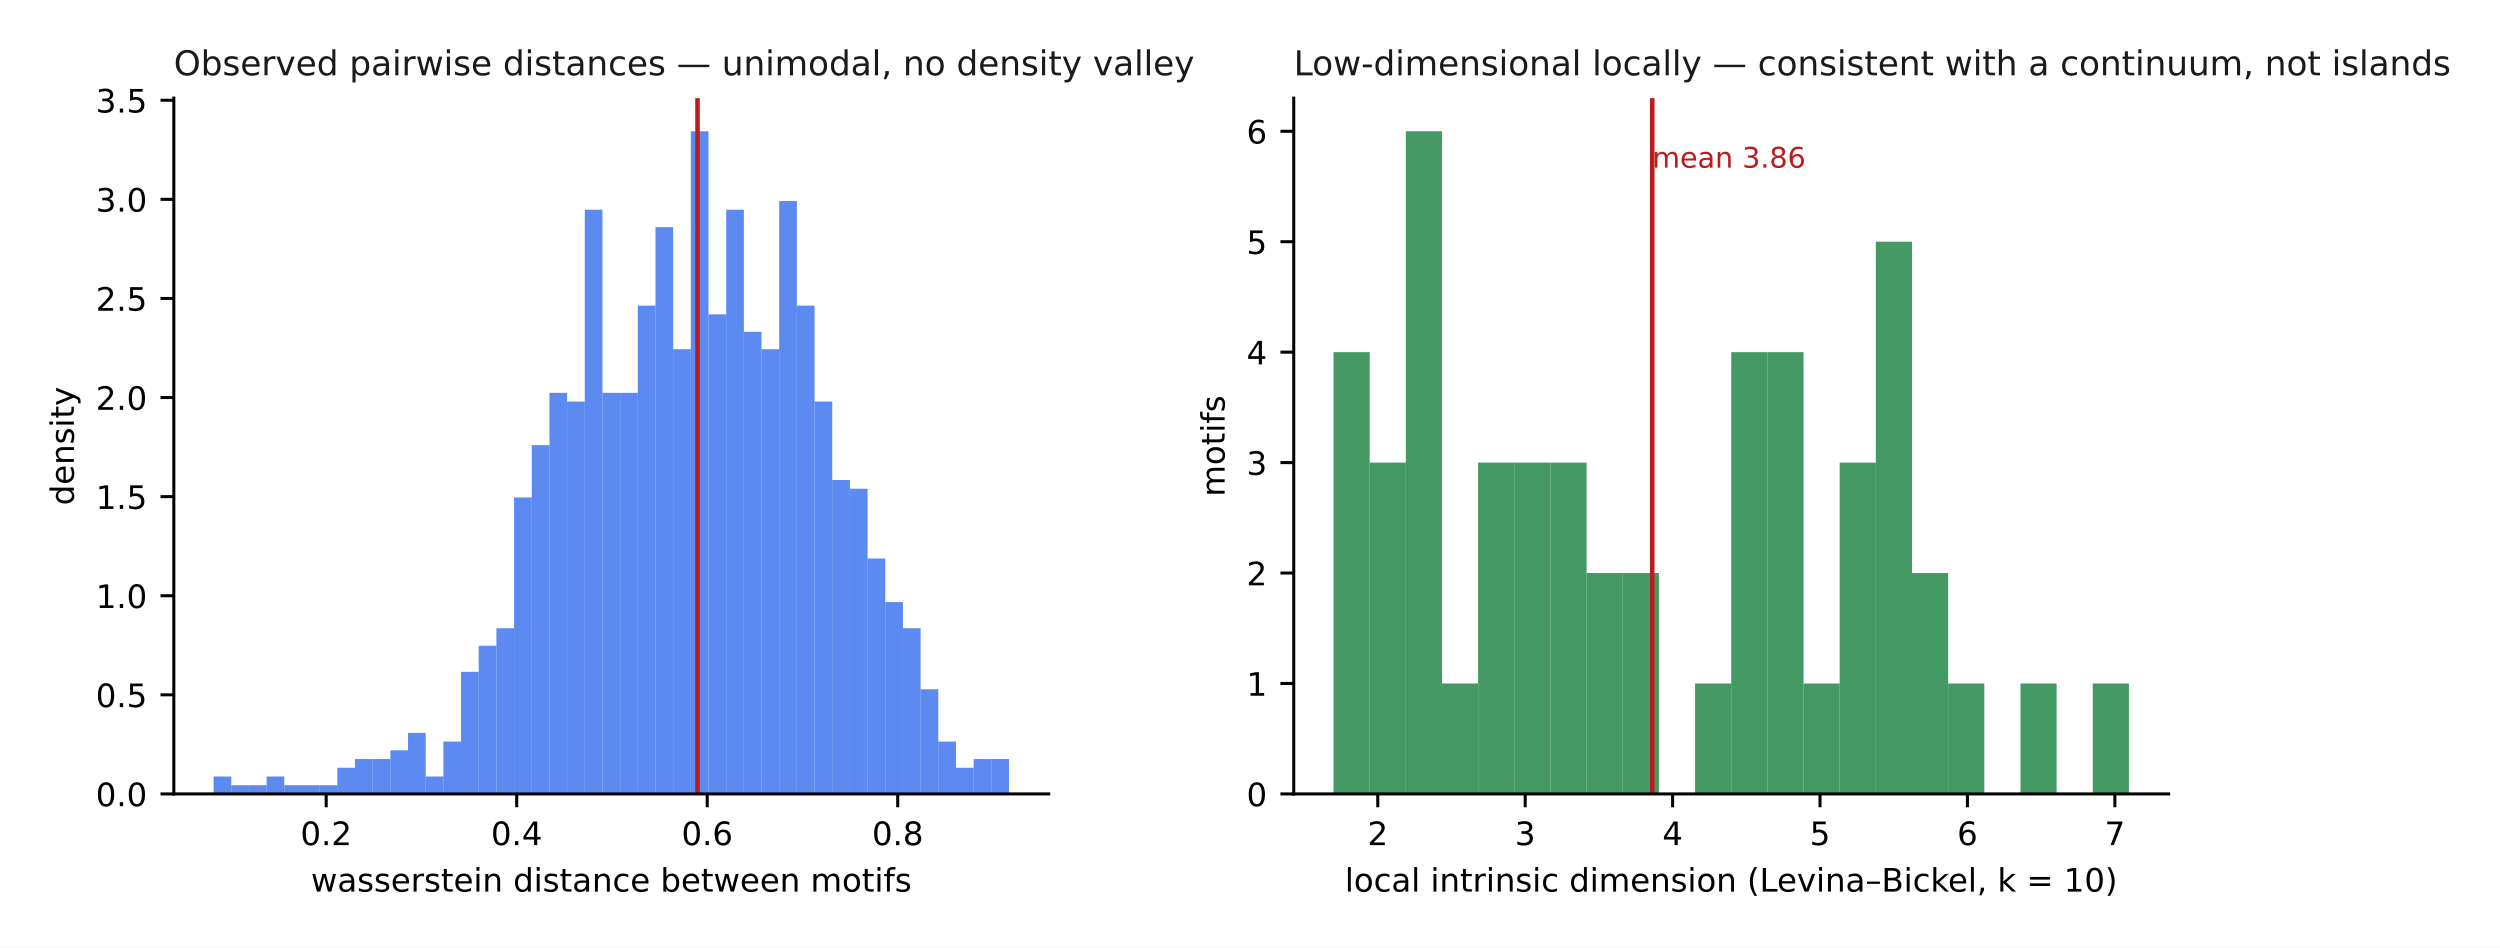
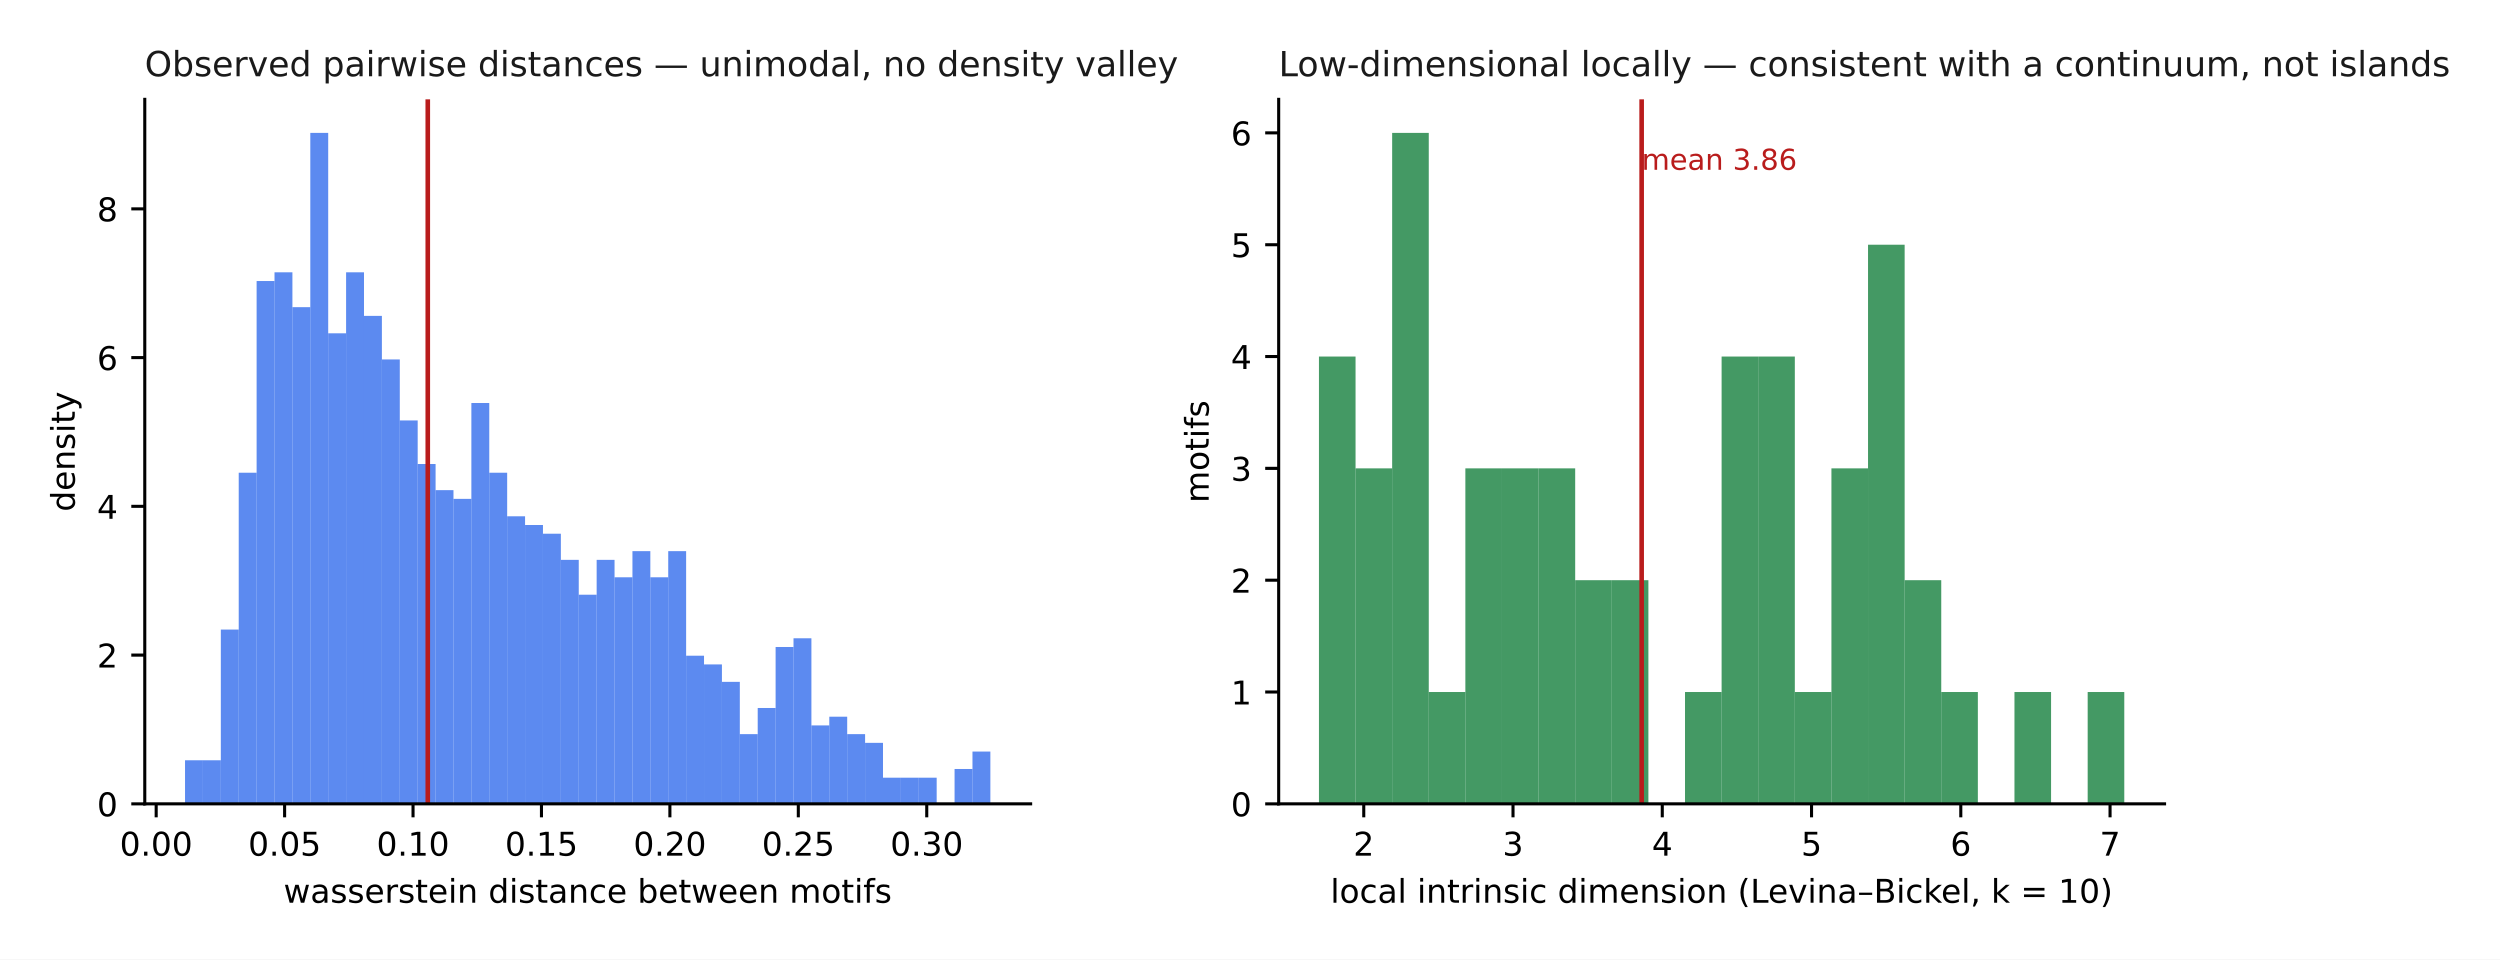
- <svg xmlns="http://www.w3.org/2000/svg" xmlns:xlink="http://www.w3.org/1999/xlink" width="657.338pt" height="249.163pt" viewBox="0 0 657.338 249.163" version="1.1">
+ <svg xmlns="http://www.w3.org/2000/svg" xmlns:xlink="http://www.w3.org/1999/xlink" width="649.229pt" height="249.163pt" viewBox="0 0 649.229 249.163" version="1.1">
  <defs>
    <style type="text/css">*{stroke-linejoin: round; stroke-linecap: butt}</style>
  </defs>
  <g id="figure_1">
    <g id="patch_1">
-       <path d="M -0 249.163  L 657.338 249.163  L 657.338 0  L -0 0  z " style="fill: #ffffff" />
+       <path d="M 0 249.163  L 649.229 249.163  L 649.229 0  L 0 0  z " style="fill: #ffffff" />
    </g>
    <g id="axes_1">
      <g id="patch_2">
-         <path d="M 45.704 208.751  L 275.757 208.751  L 275.757 25.799  L 45.704 25.799  z " style="fill: #ffffff" />
+         <path d="M 37.595 208.751  L 267.647 208.751  L 267.647 25.799  L 37.595 25.799  z " style="fill: #ffffff" />
      </g>
      <g id="patch_3">
-         <path d="M 56.161 208.751  L 60.809 208.751  L 60.809 204.165  L 56.161 204.165  z " clip-path="url(#p00202a8e3a)" style="fill: #2563eb; opacity: 0.75" />
+         <path d="M 48.051 208.751  L 52.699 208.751  L 52.699 197.436  L 48.051 197.436  z " clip-path="url(#p2f3f6152c3)" style="fill: #2563eb; opacity: 0.75" />
      </g>
      <g id="patch_4">
-         <path d="M 60.809 208.751  L 65.456 208.751  L 65.456 206.458  L 60.809 206.458  z " clip-path="url(#p00202a8e3a)" style="fill: #2563eb; opacity: 0.75" />
+         <path d="M 52.699 208.751  L 57.347 208.751  L 57.347 197.436  L 52.699 197.436  z " clip-path="url(#p2f3f6152c3)" style="fill: #2563eb; opacity: 0.75" />
      </g>
      <g id="patch_5">
-         <path d="M 65.456 208.751  L 70.104 208.751  L 70.104 206.458  L 65.456 206.458  z " clip-path="url(#p00202a8e3a)" style="fill: #2563eb; opacity: 0.75" />
+         <path d="M 57.347 208.751  L 61.994 208.751  L 61.994 163.493  L 57.347 163.493  z " clip-path="url(#p2f3f6152c3)" style="fill: #2563eb; opacity: 0.75" />
      </g>
      <g id="patch_6">
-         <path d="M 70.104 208.751  L 74.751 208.751  L 74.751 204.165  L 70.104 204.165  z " clip-path="url(#p00202a8e3a)" style="fill: #2563eb; opacity: 0.75" />
+         <path d="M 61.994 208.751  L 66.642 208.751  L 66.642 122.762  L 61.994 122.762  z " clip-path="url(#p2f3f6152c3)" style="fill: #2563eb; opacity: 0.75" />
      </g>
      <g id="patch_7">
-         <path d="M 74.751 208.751  L 79.399 208.751  L 79.399 206.458  L 74.751 206.458  z " clip-path="url(#p00202a8e3a)" style="fill: #2563eb; opacity: 0.75" />
+         <path d="M 66.642 208.751  L 71.289 208.751  L 71.289 72.979  L 66.642 72.979  z " clip-path="url(#p2f3f6152c3)" style="fill: #2563eb; opacity: 0.75" />
      </g>
      <g id="patch_8">
-         <path d="M 79.399 208.751  L 84.046 208.751  L 84.046 206.458  L 79.399 206.458  z " clip-path="url(#p00202a8e3a)" style="fill: #2563eb; opacity: 0.75" />
+         <path d="M 71.289 208.751  L 75.937 208.751  L 75.937 70.716  L 71.289 70.716  z " clip-path="url(#p2f3f6152c3)" style="fill: #2563eb; opacity: 0.75" />
      </g>
      <g id="patch_9">
-         <path d="M 84.046 208.751  L 88.694 208.751  L 88.694 206.458  L 84.046 206.458  z " clip-path="url(#p00202a8e3a)" style="fill: #2563eb; opacity: 0.75" />
+         <path d="M 75.937 208.751  L 80.584 208.751  L 80.584 79.768  L 75.937 79.768  z " clip-path="url(#p2f3f6152c3)" style="fill: #2563eb; opacity: 0.75" />
      </g>
      <g id="patch_10">
-         <path d="M 88.694 208.751  L 93.341 208.751  L 93.341 201.873  L 88.694 201.873  z " clip-path="url(#p00202a8e3a)" style="fill: #2563eb; opacity: 0.75" />
+         <path d="M 80.584 208.751  L 85.232 208.751  L 85.232 34.511  L 80.584 34.511  z " clip-path="url(#p2f3f6152c3)" style="fill: #2563eb; opacity: 0.75" />
      </g>
      <g id="patch_11">
-         <path d="M 93.341 208.751  L 97.989 208.751  L 97.989 199.58  L 93.341 199.58  z " clip-path="url(#p00202a8e3a)" style="fill: #2563eb; opacity: 0.75" />
+         <path d="M 85.232 208.751  L 89.879 208.751  L 89.879 86.556  L 85.232 86.556  z " clip-path="url(#p2f3f6152c3)" style="fill: #2563eb; opacity: 0.75" />
      </g>
      <g id="patch_12">
-         <path d="M 97.989 208.751  L 102.636 208.751  L 102.636 199.58  L 97.989 199.58  z " clip-path="url(#p00202a8e3a)" style="fill: #2563eb; opacity: 0.75" />
+         <path d="M 89.879 208.751  L 94.527 208.751  L 94.527 70.716  L 89.879 70.716  z " clip-path="url(#p2f3f6152c3)" style="fill: #2563eb; opacity: 0.75" />
      </g>
      <g id="patch_13">
-         <path d="M 102.636 208.751  L 107.284 208.751  L 107.284 197.287  L 102.636 197.287  z " clip-path="url(#p00202a8e3a)" style="fill: #2563eb; opacity: 0.75" />
+         <path d="M 94.527 208.751  L 99.174 208.751  L 99.174 82.031  L 94.527 82.031  z " clip-path="url(#p2f3f6152c3)" style="fill: #2563eb; opacity: 0.75" />
      </g>
      <g id="patch_14">
-         <path d="M 107.284 208.751  L 111.931 208.751  L 111.931 192.702  L 107.284 192.702  z " clip-path="url(#p00202a8e3a)" style="fill: #2563eb; opacity: 0.75" />
+         <path d="M 99.174 208.751  L 103.822 208.751  L 103.822 93.345  L 99.174 93.345  z " clip-path="url(#p2f3f6152c3)" style="fill: #2563eb; opacity: 0.75" />
      </g>
      <g id="patch_15">
-         <path d="M 111.931 208.751  L 116.579 208.751  L 116.579 204.165  L 111.931 204.165  z " clip-path="url(#p00202a8e3a)" style="fill: #2563eb; opacity: 0.75" />
+         <path d="M 103.822 208.751  L 108.469 208.751  L 108.469 109.185  L 103.822 109.185  z " clip-path="url(#p2f3f6152c3)" style="fill: #2563eb; opacity: 0.75" />
      </g>
      <g id="patch_16">
-         <path d="M 116.579 208.751  L 121.226 208.751  L 121.226 194.995  L 116.579 194.995  z " clip-path="url(#p00202a8e3a)" style="fill: #2563eb; opacity: 0.75" />
+         <path d="M 108.469 208.751  L 113.117 208.751  L 113.117 120.499  L 108.469 120.499  z " clip-path="url(#p2f3f6152c3)" style="fill: #2563eb; opacity: 0.75" />
      </g>
      <g id="patch_17">
-         <path d="M 121.226 208.751  L 125.874 208.751  L 125.874 176.654  L 121.226 176.654  z " clip-path="url(#p00202a8e3a)" style="fill: #2563eb; opacity: 0.75" />
+         <path d="M 113.117 208.751  L 117.764 208.751  L 117.764 127.288  L 113.117 127.288  z " clip-path="url(#p2f3f6152c3)" style="fill: #2563eb; opacity: 0.75" />
      </g>
      <g id="patch_18">
-         <path d="M 125.874 208.751  L 130.521 208.751  L 130.521 169.776  L 125.874 169.776  z " clip-path="url(#p00202a8e3a)" style="fill: #2563eb; opacity: 0.75" />
+         <path d="M 117.764 208.751  L 122.412 208.751  L 122.412 129.551  L 117.764 129.551  z " clip-path="url(#p2f3f6152c3)" style="fill: #2563eb; opacity: 0.75" />
      </g>
      <g id="patch_19">
-         <path d="M 130.521 208.751  L 135.169 208.751  L 135.169 165.191  L 130.521 165.191  z " clip-path="url(#p00202a8e3a)" style="fill: #2563eb; opacity: 0.75" />
+         <path d="M 122.412 208.751  L 127.059 208.751  L 127.059 104.659  L 122.412 104.659  z " clip-path="url(#p2f3f6152c3)" style="fill: #2563eb; opacity: 0.75" />
      </g>
      <g id="patch_20">
-         <path d="M 135.169 208.751  L 139.817 208.751  L 139.817 130.801  L 135.169 130.801  z " clip-path="url(#p00202a8e3a)" style="fill: #2563eb; opacity: 0.75" />
+         <path d="M 127.059 208.751  L 131.707 208.751  L 131.707 122.762  L 127.059 122.762  z " clip-path="url(#p2f3f6152c3)" style="fill: #2563eb; opacity: 0.75" />
      </g>
      <g id="patch_21">
-         <path d="M 139.817 208.751  L 144.464 208.751  L 144.464 117.045  L 139.817 117.045  z " clip-path="url(#p00202a8e3a)" style="fill: #2563eb; opacity: 0.75" />
+         <path d="M 131.707 208.751  L 136.354 208.751  L 136.354 134.076  L 131.707 134.076  z " clip-path="url(#p2f3f6152c3)" style="fill: #2563eb; opacity: 0.75" />
      </g>
      <g id="patch_22">
-         <path d="M 144.464 208.751  L 149.112 208.751  L 149.112 103.29  L 144.464 103.29  z " clip-path="url(#p00202a8e3a)" style="fill: #2563eb; opacity: 0.75" />
+         <path d="M 136.354 208.751  L 141.002 208.751  L 141.002 136.339  L 136.354 136.339  z " clip-path="url(#p2f3f6152c3)" style="fill: #2563eb; opacity: 0.75" />
      </g>
      <g id="patch_23">
-         <path d="M 149.112 208.751  L 153.759 208.751  L 153.759 105.582  L 149.112 105.582  z " clip-path="url(#p00202a8e3a)" style="fill: #2563eb; opacity: 0.75" />
+         <path d="M 141.002 208.751  L 145.65 208.751  L 145.65 138.602  L 141.002 138.602  z " clip-path="url(#p2f3f6152c3)" style="fill: #2563eb; opacity: 0.75" />
      </g>
      <g id="patch_24">
-         <path d="M 153.759 208.751  L 158.407 208.751  L 158.407 55.144  L 153.759 55.144  z " clip-path="url(#p00202a8e3a)" style="fill: #2563eb; opacity: 0.75" />
+         <path d="M 145.65 208.751  L 150.297 208.751  L 150.297 145.391  L 145.65 145.391  z " clip-path="url(#p2f3f6152c3)" style="fill: #2563eb; opacity: 0.75" />
      </g>
      <g id="patch_25">
-         <path d="M 158.407 208.751  L 163.054 208.751  L 163.054 103.29  L 158.407 103.29  z " clip-path="url(#p00202a8e3a)" style="fill: #2563eb; opacity: 0.75" />
+         <path d="M 150.297 208.751  L 154.945 208.751  L 154.945 154.442  L 150.297 154.442  z " clip-path="url(#p2f3f6152c3)" style="fill: #2563eb; opacity: 0.75" />
      </g>
      <g id="patch_26">
-         <path d="M 163.054 208.751  L 167.702 208.751  L 167.702 103.29  L 163.054 103.29  z " clip-path="url(#p00202a8e3a)" style="fill: #2563eb; opacity: 0.75" />
+         <path d="M 154.945 208.751  L 159.592 208.751  L 159.592 145.391  L 154.945 145.391  z " clip-path="url(#p2f3f6152c3)" style="fill: #2563eb; opacity: 0.75" />
      </g>
      <g id="patch_27">
-         <path d="M 167.702 208.751  L 172.349 208.751  L 172.349 80.363  L 167.702 80.363  z " clip-path="url(#p00202a8e3a)" style="fill: #2563eb; opacity: 0.75" />
+         <path d="M 159.592 208.751  L 164.24 208.751  L 164.24 149.916  L 159.592 149.916  z " clip-path="url(#p2f3f6152c3)" style="fill: #2563eb; opacity: 0.75" />
      </g>
      <g id="patch_28">
-         <path d="M 172.349 208.751  L 176.997 208.751  L 176.997 59.73  L 172.349 59.73  z " clip-path="url(#p00202a8e3a)" style="fill: #2563eb; opacity: 0.75" />
+         <path d="M 164.24 208.751  L 168.887 208.751  L 168.887 143.128  L 164.24 143.128  z " clip-path="url(#p2f3f6152c3)" style="fill: #2563eb; opacity: 0.75" />
      </g>
      <g id="patch_29">
-         <path d="M 176.997 208.751  L 181.644 208.751  L 181.644 91.826  L 176.997 91.826  z " clip-path="url(#p00202a8e3a)" style="fill: #2563eb; opacity: 0.75" />
+         <path d="M 168.887 208.751  L 173.535 208.751  L 173.535 149.916  L 168.887 149.916  z " clip-path="url(#p2f3f6152c3)" style="fill: #2563eb; opacity: 0.75" />
      </g>
      <g id="patch_30">
-         <path d="M 181.644 208.751  L 186.292 208.751  L 186.292 34.511  L 181.644 34.511  z " clip-path="url(#p00202a8e3a)" style="fill: #2563eb; opacity: 0.75" />
+         <path d="M 173.535 208.751  L 178.182 208.751  L 178.182 143.128  L 173.535 143.128  z " clip-path="url(#p2f3f6152c3)" style="fill: #2563eb; opacity: 0.75" />
      </g>
      <g id="patch_31">
-         <path d="M 186.292 208.751  L 190.939 208.751  L 190.939 82.656  L 186.292 82.656  z " clip-path="url(#p00202a8e3a)" style="fill: #2563eb; opacity: 0.75" />
+         <path d="M 178.182 208.751  L 182.83 208.751  L 182.83 170.282  L 178.182 170.282  z " clip-path="url(#p2f3f6152c3)" style="fill: #2563eb; opacity: 0.75" />
      </g>
      <g id="patch_32">
-         <path d="M 190.939 208.751  L 195.587 208.751  L 195.587 55.144  L 190.939 55.144  z " clip-path="url(#p00202a8e3a)" style="fill: #2563eb; opacity: 0.75" />
+         <path d="M 182.83 208.751  L 187.477 208.751  L 187.477 172.545  L 182.83 172.545  z " clip-path="url(#p2f3f6152c3)" style="fill: #2563eb; opacity: 0.75" />
      </g>
      <g id="patch_33">
-         <path d="M 195.587 208.751  L 200.234 208.751  L 200.234 87.241  L 195.587 87.241  z " clip-path="url(#p00202a8e3a)" style="fill: #2563eb; opacity: 0.75" />
+         <path d="M 187.477 208.751  L 192.125 208.751  L 192.125 177.071  L 187.477 177.071  z " clip-path="url(#p2f3f6152c3)" style="fill: #2563eb; opacity: 0.75" />
      </g>
      <g id="patch_34">
-         <path d="M 200.234 208.751  L 204.882 208.751  L 204.882 91.826  L 200.234 91.826  z " clip-path="url(#p00202a8e3a)" style="fill: #2563eb; opacity: 0.75" />
+         <path d="M 192.125 208.751  L 196.772 208.751  L 196.772 190.648  L 192.125 190.648  z " clip-path="url(#p2f3f6152c3)" style="fill: #2563eb; opacity: 0.75" />
      </g>
      <g id="patch_35">
-         <path d="M 204.882 208.751  L 209.529 208.751  L 209.529 52.852  L 204.882 52.852  z " clip-path="url(#p00202a8e3a)" style="fill: #2563eb; opacity: 0.75" />
+         <path d="M 196.772 208.751  L 201.42 208.751  L 201.42 183.859  L 196.772 183.859  z " clip-path="url(#p2f3f6152c3)" style="fill: #2563eb; opacity: 0.75" />
      </g>
      <g id="patch_36">
-         <path d="M 209.529 208.751  L 214.177 208.751  L 214.177 80.363  L 209.529 80.363  z " clip-path="url(#p00202a8e3a)" style="fill: #2563eb; opacity: 0.75" />
+         <path d="M 201.42 208.751  L 206.067 208.751  L 206.067 168.019  L 201.42 168.019  z " clip-path="url(#p2f3f6152c3)" style="fill: #2563eb; opacity: 0.75" />
      </g>
      <g id="patch_37">
-         <path d="M 214.177 208.751  L 218.824 208.751  L 218.824 105.582  L 214.177 105.582  z " clip-path="url(#p00202a8e3a)" style="fill: #2563eb; opacity: 0.75" />
+         <path d="M 206.067 208.751  L 210.715 208.751  L 210.715 165.756  L 206.067 165.756  z " clip-path="url(#p2f3f6152c3)" style="fill: #2563eb; opacity: 0.75" />
      </g>
      <g id="patch_38">
-         <path d="M 218.824 208.751  L 223.472 208.751  L 223.472 126.216  L 218.824 126.216  z " clip-path="url(#p00202a8e3a)" style="fill: #2563eb; opacity: 0.75" />
+         <path d="M 210.715 208.751  L 215.362 208.751  L 215.362 188.385  L 210.715 188.385  z " clip-path="url(#p2f3f6152c3)" style="fill: #2563eb; opacity: 0.75" />
      </g>
      <g id="patch_39">
-         <path d="M 223.472 208.751  L 228.12 208.751  L 228.12 128.508  L 223.472 128.508  z " clip-path="url(#p00202a8e3a)" style="fill: #2563eb; opacity: 0.75" />
+         <path d="M 215.362 208.751  L 220.01 208.751  L 220.01 186.122  L 215.362 186.122  z " clip-path="url(#p2f3f6152c3)" style="fill: #2563eb; opacity: 0.75" />
      </g>
      <g id="patch_40">
-         <path d="M 228.12 208.751  L 232.767 208.751  L 232.767 146.85  L 228.12 146.85  z " clip-path="url(#p00202a8e3a)" style="fill: #2563eb; opacity: 0.75" />
+         <path d="M 220.01 208.751  L 224.658 208.751  L 224.658 190.648  L 220.01 190.648  z " clip-path="url(#p2f3f6152c3)" style="fill: #2563eb; opacity: 0.75" />
      </g>
      <g id="patch_41">
-         <path d="M 232.767 208.751  L 237.415 208.751  L 237.415 158.313  L 232.767 158.313  z " clip-path="url(#p00202a8e3a)" style="fill: #2563eb; opacity: 0.75" />
+         <path d="M 224.658 208.751  L 229.305 208.751  L 229.305 192.911  L 224.658 192.911  z " clip-path="url(#p2f3f6152c3)" style="fill: #2563eb; opacity: 0.75" />
      </g>
      <g id="patch_42">
-         <path d="M 237.415 208.751  L 242.062 208.751  L 242.062 165.191  L 237.415 165.191  z " clip-path="url(#p00202a8e3a)" style="fill: #2563eb; opacity: 0.75" />
+         <path d="M 229.305 208.751  L 233.953 208.751  L 233.953 201.962  L 229.305 201.962  z " clip-path="url(#p2f3f6152c3)" style="fill: #2563eb; opacity: 0.75" />
      </g>
      <g id="patch_43">
-         <path d="M 242.062 208.751  L 246.71 208.751  L 246.71 181.239  L 242.062 181.239  z " clip-path="url(#p00202a8e3a)" style="fill: #2563eb; opacity: 0.75" />
+         <path d="M 233.953 208.751  L 238.6 208.751  L 238.6 201.962  L 233.953 201.962  z " clip-path="url(#p2f3f6152c3)" style="fill: #2563eb; opacity: 0.75" />
      </g>
      <g id="patch_44">
-         <path d="M 246.71 208.751  L 251.357 208.751  L 251.357 194.995  L 246.71 194.995  z " clip-path="url(#p00202a8e3a)" style="fill: #2563eb; opacity: 0.75" />
+         <path d="M 238.6 208.751  L 243.248 208.751  L 243.248 201.962  L 238.6 201.962  z " clip-path="url(#p2f3f6152c3)" style="fill: #2563eb; opacity: 0.75" />
      </g>
      <g id="patch_45">
-         <path d="M 251.357 208.751  L 256.005 208.751  L 256.005 201.873  L 251.357 201.873  z " clip-path="url(#p00202a8e3a)" style="fill: #2563eb; opacity: 0.75" />
+         <path d="M 243.248 208.751  L 247.895 208.751  L 247.895 208.751  L 243.248 208.751  z " clip-path="url(#p2f3f6152c3)" style="fill: #2563eb; opacity: 0.75" />
      </g>
      <g id="patch_46">
-         <path d="M 256.005 208.751  L 260.652 208.751  L 260.652 199.58  L 256.005 199.58  z " clip-path="url(#p00202a8e3a)" style="fill: #2563eb; opacity: 0.75" />
+         <path d="M 247.895 208.751  L 252.543 208.751  L 252.543 199.699  L 247.895 199.699  z " clip-path="url(#p2f3f6152c3)" style="fill: #2563eb; opacity: 0.75" />
      </g>
      <g id="patch_47">
-         <path d="M 260.652 208.751  L 265.3 208.751  L 265.3 199.58  L 260.652 199.58  z " clip-path="url(#p00202a8e3a)" style="fill: #2563eb; opacity: 0.75" />
+         <path d="M 252.543 208.751  L 257.19 208.751  L 257.19 195.173  L 252.543 195.173  z " clip-path="url(#p2f3f6152c3)" style="fill: #2563eb; opacity: 0.75" />
      </g>
      <g id="matplotlib.axis_1">
        <g id="xtick_1">
          <g id="line2d_1">
            <defs>
-               <path id="mda590580c9" d="M 0 0  L 0 3.5  " style="stroke: #000000; stroke-width: 0.8" />
+               <path id="mb982d6a2b2" d="M 0 0  L 0 3.5  " style="stroke: #000000; stroke-width: 0.8" />
            </defs>
            <g>
-               <use xlink:href="#mda590580c9" x="85.765" y="208.751" style="stroke: #000000; stroke-width: 0.8" />
+               <use xlink:href="#mb982d6a2b2" x="40.559" y="208.751" style="stroke: #000000; stroke-width: 0.8" />
            </g>
          </g>
          <g id="text_1">
-             <text style="font-size: 8.5px; font-family: 'DejaVu Sans'; text-anchor: middle" x="85.765" y="222.209" transform="rotate(-0 85.76457 222.2093)">0.2</text>
+             <text style="font-size: 8.5px; font-family: 'DejaVu Sans'; text-anchor: middle" x="40.559" y="222.209" transform="rotate(-0 40.55875 222.2093)">0.00</text>
          </g>
        </g>
        <g id="xtick_2">
          <g id="line2d_2">
            <g>
-               <use xlink:href="#mda590580c9" x="135.858" y="208.751" style="stroke: #000000; stroke-width: 0.8" />
+               <use xlink:href="#mb982d6a2b2" x="73.91" y="208.751" style="stroke: #000000; stroke-width: 0.8" />
            </g>
          </g>
          <g id="text_2">
-             <text style="font-size: 8.5px; font-family: 'DejaVu Sans'; text-anchor: middle" x="135.858" y="222.209" transform="rotate(-0 135.8578 222.2093)">0.4</text>
+             <text style="font-size: 8.5px; font-family: 'DejaVu Sans'; text-anchor: middle" x="73.91" y="222.209" transform="rotate(-0 73.91019 222.2093)">0.05</text>
          </g>
        </g>
        <g id="xtick_3">
          <g id="line2d_3">
            <g>
-               <use xlink:href="#mda590580c9" x="185.951" y="208.751" style="stroke: #000000; stroke-width: 0.8" />
+               <use xlink:href="#mb982d6a2b2" x="107.262" y="208.751" style="stroke: #000000; stroke-width: 0.8" />
            </g>
          </g>
          <g id="text_3">
-             <text style="font-size: 8.5px; font-family: 'DejaVu Sans'; text-anchor: middle" x="185.951" y="222.209" transform="rotate(-0 185.951 222.2093)">0.6</text>
+             <text style="font-size: 8.5px; font-family: 'DejaVu Sans'; text-anchor: middle" x="107.262" y="222.209" transform="rotate(-0 107.2616 222.2093)">0.10</text>
          </g>
        </g>
        <g id="xtick_4">
          <g id="line2d_4">
            <g>
-               <use xlink:href="#mda590580c9" x="236.044" y="208.751" style="stroke: #000000; stroke-width: 0.8" />
+               <use xlink:href="#mb982d6a2b2" x="140.613" y="208.751" style="stroke: #000000; stroke-width: 0.8" />
            </g>
          </g>
          <g id="text_4">
-             <text style="font-size: 8.5px; font-family: 'DejaVu Sans'; text-anchor: middle" x="236.044" y="222.209" transform="rotate(-0 236.0443 222.2093)">0.8</text>
-           </g>
-         </g>
-         <g id="text_5">
-           <text style="font-size: 8.5px; font-family: 'DejaVu Sans'; text-anchor: middle" x="160.73" y="234.436" transform="rotate(-0 160.7304 234.4357)">wasserstein distance between motifs</text>
+             <text style="font-size: 8.5px; font-family: 'DejaVu Sans'; text-anchor: middle" x="140.613" y="222.209" transform="rotate(-0 140.6131 222.2093)">0.15</text>
+           </g>
+         </g>
+         <g id="xtick_5">
+           <g id="line2d_5">
+             <g>
+               <use xlink:href="#mb982d6a2b2" x="173.965" y="208.751" style="stroke: #000000; stroke-width: 0.8" />
+             </g>
+           </g>
+           <g id="text_5">
+             <text style="font-size: 8.5px; font-family: 'DejaVu Sans'; text-anchor: middle" x="173.965" y="222.209" transform="rotate(-0 173.9645 222.2093)">0.20</text>
+           </g>
+         </g>
+         <g id="xtick_6">
+           <g id="line2d_6">
+             <g>
+               <use xlink:href="#mb982d6a2b2" x="207.316" y="208.751" style="stroke: #000000; stroke-width: 0.8" />
+             </g>
+           </g>
+           <g id="text_6">
+             <text style="font-size: 8.5px; font-family: 'DejaVu Sans'; text-anchor: middle" x="207.316" y="222.209" transform="rotate(-0 207.3159 222.2093)">0.25</text>
+           </g>
+         </g>
+         <g id="xtick_7">
+           <g id="line2d_7">
+             <g>
+               <use xlink:href="#mb982d6a2b2" x="240.667" y="208.751" style="stroke: #000000; stroke-width: 0.8" />
+             </g>
+           </g>
+           <g id="text_7">
+             <text style="font-size: 8.5px; font-family: 'DejaVu Sans'; text-anchor: middle" x="240.667" y="222.209" transform="rotate(-0 240.6674 222.2093)">0.30</text>
+           </g>
+         </g>
+         <g id="text_8">
+           <text style="font-size: 8.5px; font-family: 'DejaVu Sans'; text-anchor: middle" x="152.621" y="234.436" transform="rotate(-0 152.6208 234.4357)">wasserstein distance between motifs</text>
        </g>
      </g>
      <g id="matplotlib.axis_2">
        <g id="ytick_1">
-           <g id="line2d_5">
+           <g id="line2d_8">
            <defs>
-               <path id="m16f33813ba" d="M 0 0  L -3.5 0  " style="stroke: #000000; stroke-width: 0.8" />
+               <path id="m17bf3d355a" d="M 0 0  L -3.5 0  " style="stroke: #000000; stroke-width: 0.8" />
            </defs>
            <g>
-               <use xlink:href="#m16f33813ba" x="45.704" y="208.751" style="stroke: #000000; stroke-width: 0.8" />
-             </g>
-           </g>
-           <g id="text_6">
-             <text style="font-size: 8.5px; font-family: 'DejaVu Sans'; text-anchor: end" x="38.704" y="211.98" transform="rotate(-0 38.70406 211.9799)">0.0</text>
+               <use xlink:href="#m17bf3d355a" x="37.595" y="208.751" style="stroke: #000000; stroke-width: 0.8" />
+             </g>
+           </g>
+           <g id="text_9">
+             <text style="font-size: 8.5px; font-family: 'DejaVu Sans'; text-anchor: end" x="30.595" y="211.98" transform="rotate(-0 30.59453 211.9799)">0</text>
          </g>
        </g>
        <g id="ytick_2">
-           <g id="line2d_6">
-             <g>
-               <use xlink:href="#m16f33813ba" x="45.704" y="182.694" style="stroke: #000000; stroke-width: 0.8" />
-             </g>
-           </g>
-           <g id="text_7">
-             <text style="font-size: 8.5px; font-family: 'DejaVu Sans'; text-anchor: end" x="38.704" y="185.924" transform="rotate(-0 38.70406 185.9236)">0.5</text>
+           <g id="line2d_9">
+             <g>
+               <use xlink:href="#m17bf3d355a" x="37.595" y="170.123" style="stroke: #000000; stroke-width: 0.8" />
+             </g>
+           </g>
+           <g id="text_10">
+             <text style="font-size: 8.5px; font-family: 'DejaVu Sans'; text-anchor: end" x="30.595" y="173.352" transform="rotate(-0 30.59453 173.3521)">2</text>
          </g>
        </g>
        <g id="ytick_3">
-           <g id="line2d_7">
-             <g>
-               <use xlink:href="#m16f33813ba" x="45.704" y="156.638" style="stroke: #000000; stroke-width: 0.8" />
-             </g>
-           </g>
-           <g id="text_8">
-             <text style="font-size: 8.5px; font-family: 'DejaVu Sans'; text-anchor: end" x="38.704" y="159.867" transform="rotate(-0 38.70406 159.8673)">1.0</text>
+           <g id="line2d_10">
+             <g>
+               <use xlink:href="#m17bf3d355a" x="37.595" y="131.495" style="stroke: #000000; stroke-width: 0.8" />
+             </g>
+           </g>
+           <g id="text_11">
+             <text style="font-size: 8.5px; font-family: 'DejaVu Sans'; text-anchor: end" x="30.595" y="134.724" transform="rotate(-0 30.59453 134.7242)">4</text>
          </g>
        </g>
        <g id="ytick_4">
-           <g id="line2d_8">
-             <g>
-               <use xlink:href="#m16f33813ba" x="45.704" y="130.582" style="stroke: #000000; stroke-width: 0.8" />
-             </g>
-           </g>
-           <g id="text_9">
-             <text style="font-size: 8.5px; font-family: 'DejaVu Sans'; text-anchor: end" x="38.704" y="133.811" transform="rotate(-0 38.70406 133.8109)">1.5</text>
+           <g id="line2d_11">
+             <g>
+               <use xlink:href="#m17bf3d355a" x="37.595" y="92.867" style="stroke: #000000; stroke-width: 0.8" />
+             </g>
+           </g>
+           <g id="text_12">
+             <text style="font-size: 8.5px; font-family: 'DejaVu Sans'; text-anchor: end" x="30.595" y="96.096" transform="rotate(-0 30.59453 96.09634)">6</text>
          </g>
        </g>
        <g id="ytick_5">
-           <g id="line2d_9">
-             <g>
-               <use xlink:href="#m16f33813ba" x="45.704" y="104.525" style="stroke: #000000; stroke-width: 0.8" />
-             </g>
-           </g>
-           <g id="text_10">
-             <text style="font-size: 8.5px; font-family: 'DejaVu Sans'; text-anchor: end" x="38.704" y="107.755" transform="rotate(-0 38.70406 107.7546)">2.0</text>
-           </g>
-         </g>
-         <g id="ytick_6">
-           <g id="line2d_10">
-             <g>
-               <use xlink:href="#m16f33813ba" x="45.704" y="78.469" style="stroke: #000000; stroke-width: 0.8" />
-             </g>
-           </g>
-           <g id="text_11">
-             <text style="font-size: 8.5px; font-family: 'DejaVu Sans'; text-anchor: end" x="38.704" y="81.698" transform="rotate(-0 38.70406 81.69825)">2.5</text>
-           </g>
-         </g>
-         <g id="ytick_7">
-           <g id="line2d_11">
-             <g>
-               <use xlink:href="#m16f33813ba" x="45.704" y="52.413" style="stroke: #000000; stroke-width: 0.8" />
-             </g>
-           </g>
-           <g id="text_12">
-             <text style="font-size: 8.5px; font-family: 'DejaVu Sans'; text-anchor: end" x="38.704" y="55.642" transform="rotate(-0 38.70406 55.64191)">3.0</text>
-           </g>
-         </g>
-         <g id="ytick_8">
          <g id="line2d_12">
            <g>
-               <use xlink:href="#m16f33813ba" x="45.704" y="26.356" style="stroke: #000000; stroke-width: 0.8" />
+               <use xlink:href="#m17bf3d355a" x="37.595" y="54.239" style="stroke: #000000; stroke-width: 0.8" />
            </g>
          </g>
          <g id="text_13">
-             <text style="font-size: 8.5px; font-family: 'DejaVu Sans'; text-anchor: end" x="38.704" y="29.586" transform="rotate(-0 38.70406 29.58557)">3.5</text>
+             <text style="font-size: 8.5px; font-family: 'DejaVu Sans'; text-anchor: end" x="30.595" y="57.468" transform="rotate(-0 30.59453 57.46848)">8</text>
          </g>
        </g>
        <g id="text_14">
          <text style="font-size: 8.5px; font-family: 'DejaVu Sans'; text-anchor: middle" x="19.419" y="117.275" transform="rotate(-90 19.41867 117.2746)">density</text>
        </g>
      </g>
      <g id="line2d_13">
-         <path d="M 183.401 208.751  L 183.401 25.799  " clip-path="url(#p00202a8e3a)" style="fill: none; stroke: #b91c1c; stroke-width: 1.2; stroke-linecap: square" />
+         <path d="M 111.089 208.751  L 111.089 25.799  " clip-path="url(#p2f3f6152c3)" style="fill: none; stroke: #b91c1c; stroke-width: 1.2; stroke-linecap: square" />
      </g>
      <g id="patch_48">
-         <path d="M 45.704 208.751  L 45.704 25.799  " style="fill: none; stroke: #000000; stroke-width: 0.8; stroke-linejoin: miter; stroke-linecap: square" />
+         <path d="M 37.595 208.751  L 37.595 25.799  " style="fill: none; stroke: #000000; stroke-width: 0.8; stroke-linejoin: miter; stroke-linecap: square" />
      </g>
      <g id="patch_49">
-         <path d="M 45.704 208.751  L 275.757 208.751  " style="fill: none; stroke: #000000; stroke-width: 0.8; stroke-linejoin: miter; stroke-linecap: square" />
+         <path d="M 37.595 208.751  L 267.647 208.751  " style="fill: none; stroke: #000000; stroke-width: 0.8; stroke-linejoin: miter; stroke-linecap: square" />
      </g>
      <g id="text_15">
-         <text style="font-size: 9px; font-family: 'DejaVu Sans'; text-anchor: start; fill: #1a1a1a" x="45.704" y="19.799" transform="rotate(-0 45.70406 19.79859)">Observed pairwise distances — unimodal, no density valley</text>
+         <text style="font-size: 9px; font-family: 'DejaVu Sans'; text-anchor: start; fill: #1a1a1a" x="37.595" y="19.799" transform="rotate(-0 37.59453 19.79859)">Observed pairwise distances — unimodal, no density valley</text>
      </g>
    </g>
    <g id="axes_2">
      <g id="patch_50">
-         <path d="M 340.171 208.751  L 570.224 208.751  L 570.224 25.799  L 340.171 25.799  z " style="fill: #ffffff" />
+         <path d="M 332.062 208.751  L 562.115 208.751  L 562.115 25.799  L 332.062 25.799  z " style="fill: #ffffff" />
      </g>
      <g id="patch_51">
-         <path d="M 350.628 208.751  L 360.135 208.751  L 360.135 92.591  L 350.628 92.591  z " clip-path="url(#pc0280e0a56)" style="fill: #15803d; opacity: 0.8" />
+         <path d="M 342.519 208.751  L 352.025 208.751  L 352.025 92.591  L 342.519 92.591  z " clip-path="url(#pf80ead369c)" style="fill: #15803d; opacity: 0.8" />
      </g>
      <g id="patch_52">
-         <path d="M 360.135 208.751  L 369.641 208.751  L 369.641 121.631  L 360.135 121.631  z " clip-path="url(#pc0280e0a56)" style="fill: #15803d; opacity: 0.8" />
+         <path d="M 352.025 208.751  L 361.531 208.751  L 361.531 121.631  L 352.025 121.631  z " clip-path="url(#pf80ead369c)" style="fill: #15803d; opacity: 0.8" />
      </g>
      <g id="patch_53">
-         <path d="M 369.641 208.751  L 379.147 208.751  L 379.147 34.511  L 369.641 34.511  z " clip-path="url(#pc0280e0a56)" style="fill: #15803d; opacity: 0.8" />
+         <path d="M 361.531 208.751  L 371.038 208.751  L 371.038 34.511  L 361.531 34.511  z " clip-path="url(#pf80ead369c)" style="fill: #15803d; opacity: 0.8" />
      </g>
      <g id="patch_54">
-         <path d="M 379.147 208.751  L 388.654 208.751  L 388.654 179.711  L 379.147 179.711  z " clip-path="url(#pc0280e0a56)" style="fill: #15803d; opacity: 0.8" />
+         <path d="M 371.038 208.751  L 380.544 208.751  L 380.544 179.711  L 371.038 179.711  z " clip-path="url(#pf80ead369c)" style="fill: #15803d; opacity: 0.8" />
      </g>
      <g id="patch_55">
-         <path d="M 388.654 208.751  L 398.16 208.751  L 398.16 121.631  L 388.654 121.631  z " clip-path="url(#pc0280e0a56)" style="fill: #15803d; opacity: 0.8" />
+         <path d="M 380.544 208.751  L 390.05 208.751  L 390.05 121.631  L 380.544 121.631  z " clip-path="url(#pf80ead369c)" style="fill: #15803d; opacity: 0.8" />
      </g>
      <g id="patch_56">
-         <path d="M 398.16 208.751  L 407.666 208.751  L 407.666 121.631  L 398.16 121.631  z " clip-path="url(#pc0280e0a56)" style="fill: #15803d; opacity: 0.8" />
+         <path d="M 390.05 208.751  L 399.557 208.751  L 399.557 121.631  L 390.05 121.631  z " clip-path="url(#pf80ead369c)" style="fill: #15803d; opacity: 0.8" />
      </g>
      <g id="patch_57">
-         <path d="M 407.666 208.751  L 417.173 208.751  L 417.173 121.631  L 407.666 121.631  z " clip-path="url(#pc0280e0a56)" style="fill: #15803d; opacity: 0.8" />
+         <path d="M 399.557 208.751  L 409.063 208.751  L 409.063 121.631  L 399.557 121.631  z " clip-path="url(#pf80ead369c)" style="fill: #15803d; opacity: 0.8" />
      </g>
      <g id="patch_58">
-         <path d="M 417.173 208.751  L 426.679 208.751  L 426.679 150.671  L 417.173 150.671  z " clip-path="url(#pc0280e0a56)" style="fill: #15803d; opacity: 0.8" />
+         <path d="M 409.063 208.751  L 418.569 208.751  L 418.569 150.671  L 409.063 150.671  z " clip-path="url(#pf80ead369c)" style="fill: #15803d; opacity: 0.8" />
      </g>
      <g id="patch_59">
-         <path d="M 426.679 208.751  L 436.185 208.751  L 436.185 150.671  L 426.679 150.671  z " clip-path="url(#pc0280e0a56)" style="fill: #15803d; opacity: 0.8" />
+         <path d="M 418.569 208.751  L 428.076 208.751  L 428.076 150.671  L 418.569 150.671  z " clip-path="url(#pf80ead369c)" style="fill: #15803d; opacity: 0.8" />
      </g>
      <g id="patch_60">
-         <path d="M 436.185 208.751  L 445.691 208.751  L 445.691 208.751  L 436.185 208.751  z " clip-path="url(#pc0280e0a56)" style="fill: #15803d; opacity: 0.8" />
+         <path d="M 428.076 208.751  L 437.582 208.751  L 437.582 208.751  L 428.076 208.751  z " clip-path="url(#pf80ead369c)" style="fill: #15803d; opacity: 0.8" />
      </g>
      <g id="patch_61">
-         <path d="M 445.691 208.751  L 455.198 208.751  L 455.198 179.711  L 445.691 179.711  z " clip-path="url(#pc0280e0a56)" style="fill: #15803d; opacity: 0.8" />
+         <path d="M 437.582 208.751  L 447.088 208.751  L 447.088 179.711  L 437.582 179.711  z " clip-path="url(#pf80ead369c)" style="fill: #15803d; opacity: 0.8" />
      </g>
      <g id="patch_62">
-         <path d="M 455.198 208.751  L 464.704 208.751  L 464.704 92.591  L 455.198 92.591  z " clip-path="url(#pc0280e0a56)" style="fill: #15803d; opacity: 0.8" />
+         <path d="M 447.088 208.751  L 456.595 208.751  L 456.595 92.591  L 447.088 92.591  z " clip-path="url(#pf80ead369c)" style="fill: #15803d; opacity: 0.8" />
      </g>
      <g id="patch_63">
-         <path d="M 464.704 208.751  L 474.21 208.751  L 474.21 92.591  L 464.704 92.591  z " clip-path="url(#pc0280e0a56)" style="fill: #15803d; opacity: 0.8" />
+         <path d="M 456.595 208.751  L 466.101 208.751  L 466.101 92.591  L 456.595 92.591  z " clip-path="url(#pf80ead369c)" style="fill: #15803d; opacity: 0.8" />
      </g>
      <g id="patch_64">
-         <path d="M 474.21 208.751  L 483.717 208.751  L 483.717 179.711  L 474.21 179.711  z " clip-path="url(#pc0280e0a56)" style="fill: #15803d; opacity: 0.8" />
+         <path d="M 466.101 208.751  L 475.607 208.751  L 475.607 179.711  L 466.101 179.711  z " clip-path="url(#pf80ead369c)" style="fill: #15803d; opacity: 0.8" />
      </g>
      <g id="patch_65">
-         <path d="M 483.717 208.751  L 493.223 208.751  L 493.223 121.631  L 483.717 121.631  z " clip-path="url(#pc0280e0a56)" style="fill: #15803d; opacity: 0.8" />
+         <path d="M 475.607 208.751  L 485.113 208.751  L 485.113 121.631  L 475.607 121.631  z " clip-path="url(#pf80ead369c)" style="fill: #15803d; opacity: 0.8" />
      </g>
      <g id="patch_66">
-         <path d="M 493.223 208.751  L 502.729 208.751  L 502.729 63.551  L 493.223 63.551  z " clip-path="url(#pc0280e0a56)" style="fill: #15803d; opacity: 0.8" />
+         <path d="M 485.113 208.751  L 494.62 208.751  L 494.62 63.551  L 485.113 63.551  z " clip-path="url(#pf80ead369c)" style="fill: #15803d; opacity: 0.8" />
      </g>
      <g id="patch_67">
-         <path d="M 502.729 208.751  L 512.236 208.751  L 512.236 150.671  L 502.729 150.671  z " clip-path="url(#pc0280e0a56)" style="fill: #15803d; opacity: 0.8" />
+         <path d="M 494.62 208.751  L 504.126 208.751  L 504.126 150.671  L 494.62 150.671  z " clip-path="url(#pf80ead369c)" style="fill: #15803d; opacity: 0.8" />
      </g>
      <g id="patch_68">
-         <path d="M 512.236 208.751  L 521.742 208.751  L 521.742 179.711  L 512.236 179.711  z " clip-path="url(#pc0280e0a56)" style="fill: #15803d; opacity: 0.8" />
+         <path d="M 504.126 208.751  L 513.632 208.751  L 513.632 179.711  L 504.126 179.711  z " clip-path="url(#pf80ead369c)" style="fill: #15803d; opacity: 0.8" />
      </g>
      <g id="patch_69">
-         <path d="M 521.742 208.751  L 531.248 208.751  L 531.248 208.751  L 521.742 208.751  z " clip-path="url(#pc0280e0a56)" style="fill: #15803d; opacity: 0.8" />
+         <path d="M 513.632 208.751  L 523.139 208.751  L 523.139 208.751  L 513.632 208.751  z " clip-path="url(#pf80ead369c)" style="fill: #15803d; opacity: 0.8" />
      </g>
      <g id="patch_70">
-         <path d="M 531.248 208.751  L 540.755 208.751  L 540.755 179.711  L 531.248 179.711  z " clip-path="url(#pc0280e0a56)" style="fill: #15803d; opacity: 0.8" />
+         <path d="M 523.139 208.751  L 532.645 208.751  L 532.645 179.711  L 523.139 179.711  z " clip-path="url(#pf80ead369c)" style="fill: #15803d; opacity: 0.8" />
      </g>
      <g id="patch_71">
-         <path d="M 540.755 208.751  L 550.261 208.751  L 550.261 208.751  L 540.755 208.751  z " clip-path="url(#pc0280e0a56)" style="fill: #15803d; opacity: 0.8" />
+         <path d="M 532.645 208.751  L 542.151 208.751  L 542.151 208.751  L 532.645 208.751  z " clip-path="url(#pf80ead369c)" style="fill: #15803d; opacity: 0.8" />
      </g>
      <g id="patch_72">
-         <path d="M 550.261 208.751  L 559.767 208.751  L 559.767 179.711  L 550.261 179.711  z " clip-path="url(#pc0280e0a56)" style="fill: #15803d; opacity: 0.8" />
+         <path d="M 542.151 208.751  L 551.658 208.751  L 551.658 179.711  L 542.151 179.711  z " clip-path="url(#pf80ead369c)" style="fill: #15803d; opacity: 0.8" />
      </g>
      <g id="matplotlib.axis_3">
-         <g id="xtick_5">
+         <g id="xtick_8">
          <g id="line2d_14">
            <g>
-               <use xlink:href="#mda590580c9" x="362.264" y="208.751" style="stroke: #000000; stroke-width: 0.8" />
+               <use xlink:href="#mb982d6a2b2" x="354.155" y="208.751" style="stroke: #000000; stroke-width: 0.8" />
            </g>
          </g>
          <g id="text_16">
-             <text style="font-size: 8.5px; font-family: 'DejaVu Sans'; text-anchor: middle" x="362.264" y="222.209" transform="rotate(-0 362.264 222.2093)">2</text>
-           </g>
-         </g>
-         <g id="xtick_6">
+             <text style="font-size: 8.5px; font-family: 'DejaVu Sans'; text-anchor: middle" x="354.155" y="222.209" transform="rotate(-0 354.1545 222.2093)">2</text>
+           </g>
+         </g>
+         <g id="xtick_9">
          <g id="line2d_15">
            <g>
-               <use xlink:href="#mda590580c9" x="401.026" y="208.751" style="stroke: #000000; stroke-width: 0.8" />
+               <use xlink:href="#mb982d6a2b2" x="392.916" y="208.751" style="stroke: #000000; stroke-width: 0.8" />
            </g>
          </g>
          <g id="text_17">
-             <text style="font-size: 8.5px; font-family: 'DejaVu Sans'; text-anchor: middle" x="401.026" y="222.209" transform="rotate(-0 401.0257 222.2093)">3</text>
-           </g>
-         </g>
-         <g id="xtick_7">
+             <text style="font-size: 8.5px; font-family: 'DejaVu Sans'; text-anchor: middle" x="392.916" y="222.209" transform="rotate(-0 392.9162 222.2093)">3</text>
+           </g>
+         </g>
+         <g id="xtick_10">
          <g id="line2d_16">
            <g>
-               <use xlink:href="#mda590580c9" x="439.787" y="208.751" style="stroke: #000000; stroke-width: 0.8" />
+               <use xlink:href="#mb982d6a2b2" x="431.678" y="208.751" style="stroke: #000000; stroke-width: 0.8" />
            </g>
          </g>
          <g id="text_18">
-             <text style="font-size: 8.5px; font-family: 'DejaVu Sans'; text-anchor: middle" x="439.787" y="222.209" transform="rotate(-0 439.7874 222.2093)">4</text>
-           </g>
-         </g>
-         <g id="xtick_8">
+             <text style="font-size: 8.5px; font-family: 'DejaVu Sans'; text-anchor: middle" x="431.678" y="222.209" transform="rotate(-0 431.6779 222.2093)">4</text>
+           </g>
+         </g>
+         <g id="xtick_11">
          <g id="line2d_17">
            <g>
-               <use xlink:href="#mda590580c9" x="478.549" y="208.751" style="stroke: #000000; stroke-width: 0.8" />
+               <use xlink:href="#mb982d6a2b2" x="470.44" y="208.751" style="stroke: #000000; stroke-width: 0.8" />
            </g>
          </g>
          <g id="text_19">
-             <text style="font-size: 8.5px; font-family: 'DejaVu Sans'; text-anchor: middle" x="478.549" y="222.209" transform="rotate(-0 478.5491 222.2093)">5</text>
-           </g>
-         </g>
-         <g id="xtick_9">
+             <text style="font-size: 8.5px; font-family: 'DejaVu Sans'; text-anchor: middle" x="470.44" y="222.209" transform="rotate(-0 470.4396 222.2093)">5</text>
+           </g>
+         </g>
+         <g id="xtick_12">
          <g id="line2d_18">
            <g>
-               <use xlink:href="#mda590580c9" x="517.311" y="208.751" style="stroke: #000000; stroke-width: 0.8" />
+               <use xlink:href="#mb982d6a2b2" x="509.201" y="208.751" style="stroke: #000000; stroke-width: 0.8" />
            </g>
          </g>
          <g id="text_20">
-             <text style="font-size: 8.5px; font-family: 'DejaVu Sans'; text-anchor: middle" x="517.311" y="222.209" transform="rotate(-0 517.3108 222.2093)">6</text>
-           </g>
-         </g>
-         <g id="xtick_10">
+             <text style="font-size: 8.5px; font-family: 'DejaVu Sans'; text-anchor: middle" x="509.201" y="222.209" transform="rotate(-0 509.2013 222.2093)">6</text>
+           </g>
+         </g>
+         <g id="xtick_13">
          <g id="line2d_19">
            <g>
-               <use xlink:href="#mda590580c9" x="556.073" y="208.751" style="stroke: #000000; stroke-width: 0.8" />
+               <use xlink:href="#mb982d6a2b2" x="547.963" y="208.751" style="stroke: #000000; stroke-width: 0.8" />
            </g>
          </g>
          <g id="text_21">
-             <text style="font-size: 8.5px; font-family: 'DejaVu Sans'; text-anchor: middle" x="556.073" y="222.209" transform="rotate(-0 556.0725 222.2093)">7</text>
+             <text style="font-size: 8.5px; font-family: 'DejaVu Sans'; text-anchor: middle" x="547.963" y="222.209" transform="rotate(-0 547.963 222.2093)">7</text>
          </g>
        </g>
        <g id="text_22">
-           <text style="font-size: 8.5px; font-family: 'DejaVu Sans'; text-anchor: middle" x="455.198" y="234.436" transform="rotate(-0 455.1977 234.4357)">local intrinsic dimension (Levina–Bickel, k = 10)</text>
+           <text style="font-size: 8.5px; font-family: 'DejaVu Sans'; text-anchor: middle" x="447.088" y="234.436" transform="rotate(-0 447.0882 234.4357)">local intrinsic dimension (Levina–Bickel, k = 10)</text>
        </g>
      </g>
      <g id="matplotlib.axis_4">
+         <g id="ytick_6">
+           <g id="line2d_20">
+             <g>
+               <use xlink:href="#m17bf3d355a" x="332.062" y="208.751" style="stroke: #000000; stroke-width: 0.8" />
+             </g>
+           </g>
+           <g id="text_23">
+             <text style="font-size: 8.5px; font-family: 'DejaVu Sans'; text-anchor: end" x="325.062" y="211.98" transform="rotate(-0 325.0619 211.9799)">0</text>
+           </g>
+         </g>
+         <g id="ytick_7">
+           <g id="line2d_21">
+             <g>
+               <use xlink:href="#m17bf3d355a" x="332.062" y="179.711" style="stroke: #000000; stroke-width: 0.8" />
+             </g>
+           </g>
+           <g id="text_24">
+             <text style="font-size: 8.5px; font-family: 'DejaVu Sans'; text-anchor: end" x="325.062" y="182.94" transform="rotate(-0 325.0619 182.9399)">1</text>
+           </g>
+         </g>
+         <g id="ytick_8">
+           <g id="line2d_22">
+             <g>
+               <use xlink:href="#m17bf3d355a" x="332.062" y="150.671" style="stroke: #000000; stroke-width: 0.8" />
+             </g>
+           </g>
+           <g id="text_25">
+             <text style="font-size: 8.5px; font-family: 'DejaVu Sans'; text-anchor: end" x="325.062" y="153.9" transform="rotate(-0 325.0619 153.8999)">2</text>
+           </g>
+         </g>
        <g id="ytick_9">
-           <g id="line2d_20">
-             <g>
-               <use xlink:href="#m16f33813ba" x="340.171" y="208.751" style="stroke: #000000; stroke-width: 0.8" />
-             </g>
-           </g>
-           <g id="text_23">
-             <text style="font-size: 8.5px; font-family: 'DejaVu Sans'; text-anchor: end" x="333.171" y="211.98" transform="rotate(-0 333.1714 211.9799)">0</text>
+           <g id="line2d_23">
+             <g>
+               <use xlink:href="#m17bf3d355a" x="332.062" y="121.631" style="stroke: #000000; stroke-width: 0.8" />
+             </g>
+           </g>
+           <g id="text_26">
+             <text style="font-size: 8.5px; font-family: 'DejaVu Sans'; text-anchor: end" x="325.062" y="124.86" transform="rotate(-0 325.0619 124.8599)">3</text>
          </g>
        </g>
        <g id="ytick_10">
-           <g id="line2d_21">
-             <g>
-               <use xlink:href="#m16f33813ba" x="340.171" y="179.711" style="stroke: #000000; stroke-width: 0.8" />
-             </g>
-           </g>
-           <g id="text_24">
-             <text style="font-size: 8.5px; font-family: 'DejaVu Sans'; text-anchor: end" x="333.171" y="182.94" transform="rotate(-0 333.1714 182.9399)">1</text>
+           <g id="line2d_24">
+             <g>
+               <use xlink:href="#m17bf3d355a" x="332.062" y="92.591" style="stroke: #000000; stroke-width: 0.8" />
+             </g>
+           </g>
+           <g id="text_27">
+             <text style="font-size: 8.5px; font-family: 'DejaVu Sans'; text-anchor: end" x="325.062" y="95.82" transform="rotate(-0 325.0619 95.81993)">4</text>
          </g>
        </g>
        <g id="ytick_11">
-           <g id="line2d_22">
-             <g>
-               <use xlink:href="#m16f33813ba" x="340.171" y="150.671" style="stroke: #000000; stroke-width: 0.8" />
-             </g>
-           </g>
-           <g id="text_25">
-             <text style="font-size: 8.5px; font-family: 'DejaVu Sans'; text-anchor: end" x="333.171" y="153.9" transform="rotate(-0 333.1714 153.8999)">2</text>
+           <g id="line2d_25">
+             <g>
+               <use xlink:href="#m17bf3d355a" x="332.062" y="63.551" style="stroke: #000000; stroke-width: 0.8" />
+             </g>
+           </g>
+           <g id="text_28">
+             <text style="font-size: 8.5px; font-family: 'DejaVu Sans'; text-anchor: end" x="325.062" y="66.78" transform="rotate(-0 325.0619 66.77993)">5</text>
          </g>
        </g>
        <g id="ytick_12">
-           <g id="line2d_23">
-             <g>
-               <use xlink:href="#m16f33813ba" x="340.171" y="121.631" style="stroke: #000000; stroke-width: 0.8" />
-             </g>
-           </g>
-           <g id="text_26">
-             <text style="font-size: 8.5px; font-family: 'DejaVu Sans'; text-anchor: end" x="333.171" y="124.86" transform="rotate(-0 333.1714 124.8599)">3</text>
-           </g>
-         </g>
-         <g id="ytick_13">
-           <g id="line2d_24">
-             <g>
-               <use xlink:href="#m16f33813ba" x="340.171" y="92.591" style="stroke: #000000; stroke-width: 0.8" />
-             </g>
-           </g>
-           <g id="text_27">
-             <text style="font-size: 8.5px; font-family: 'DejaVu Sans'; text-anchor: end" x="333.171" y="95.82" transform="rotate(-0 333.1714 95.81993)">4</text>
-           </g>
-         </g>
-         <g id="ytick_14">
-           <g id="line2d_25">
-             <g>
-               <use xlink:href="#m16f33813ba" x="340.171" y="63.551" style="stroke: #000000; stroke-width: 0.8" />
-             </g>
-           </g>
-           <g id="text_28">
-             <text style="font-size: 8.5px; font-family: 'DejaVu Sans'; text-anchor: end" x="333.171" y="66.78" transform="rotate(-0 333.1714 66.77993)">5</text>
-           </g>
-         </g>
-         <g id="ytick_15">
          <g id="line2d_26">
            <g>
-               <use xlink:href="#m16f33813ba" x="340.171" y="34.511" style="stroke: #000000; stroke-width: 0.8" />
+               <use xlink:href="#m17bf3d355a" x="332.062" y="34.511" style="stroke: #000000; stroke-width: 0.8" />
            </g>
          </g>
          <g id="text_29">
-             <text style="font-size: 8.5px; font-family: 'DejaVu Sans'; text-anchor: end" x="333.171" y="37.74" transform="rotate(-0 333.1714 37.73993)">6</text>
+             <text style="font-size: 8.5px; font-family: 'DejaVu Sans'; text-anchor: end" x="325.062" y="37.74" transform="rotate(-0 325.0619 37.73993)">6</text>
          </g>
        </g>
        <g id="text_30">
-           <text style="font-size: 8.5px; font-family: 'DejaVu Sans'; text-anchor: middle" x="321.996" y="117.275" transform="rotate(-90 321.9956 117.2746)">motifs</text>
+           <text style="font-size: 8.5px; font-family: 'DejaVu Sans'; text-anchor: middle" x="313.886" y="117.275" transform="rotate(-90 313.886 117.2746)">motifs</text>
        </g>
      </g>
      <g id="line2d_27">
-         <path d="M 434.433 208.751  L 434.433 25.799  " clip-path="url(#pc0280e0a56)" style="fill: none; stroke: #b91c1c; stroke-width: 1.2; stroke-linecap: square" />
+         <path d="M 426.323 208.751  L 426.323 25.799  " clip-path="url(#pf80ead369c)" style="fill: none; stroke: #b91c1c; stroke-width: 1.2; stroke-linecap: square" />
      </g>
      <g id="patch_73">
-         <path d="M 340.171 208.751  L 340.171 25.799  " style="fill: none; stroke: #000000; stroke-width: 0.8; stroke-linejoin: miter; stroke-linecap: square" />
+         <path d="M 332.062 208.751  L 332.062 25.799  " style="fill: none; stroke: #000000; stroke-width: 0.8; stroke-linejoin: miter; stroke-linecap: square" />
      </g>
      <g id="patch_74">
-         <path d="M 340.171 208.751  L 570.224 208.751  " style="fill: none; stroke: #000000; stroke-width: 0.8; stroke-linejoin: miter; stroke-linecap: square" />
+         <path d="M 332.062 208.751  L 562.115 208.751  " style="fill: none; stroke: #000000; stroke-width: 0.8; stroke-linejoin: miter; stroke-linecap: square" />
      </g>
      <g id="text_31">
-         <text style="font-size: 7.5px; font-family: 'DejaVu Sans'; text-anchor: start; fill: #b91c1c" x="434.433" y="44.094" transform="rotate(-0 434.4328 44.09379)">  mean 3.86</text>
+         <text style="font-size: 7.5px; font-family: 'DejaVu Sans'; text-anchor: start; fill: #b91c1c" x="426.323" y="44.094" transform="rotate(-0 426.3233 44.09379)">  mean 3.86</text>
      </g>
      <g id="text_32">
-         <text style="font-size: 9px; font-family: 'DejaVu Sans'; text-anchor: start; fill: #1a1a1a" x="340.171" y="19.799" transform="rotate(-0 340.1714 19.79859)">Low-dimensional locally — consistent with a continuum, not islands</text>
+         <text style="font-size: 9px; font-family: 'DejaVu Sans'; text-anchor: start; fill: #1a1a1a" x="332.062" y="19.799" transform="rotate(-0 332.0619 19.79859)">Low-dimensional locally — consistent with a continuum, not islands</text>
      </g>
    </g>
  </g>
  <defs>
-     <clipPath id="p00202a8e3a">
-       <rect x="45.704" y="25.799" width="230.053" height="182.952" />
+     <clipPath id="p2f3f6152c3">
+       <rect x="37.595" y="25.799" width="230.053" height="182.952" />
    </clipPath>
-     <clipPath id="pc0280e0a56">
-       <rect x="340.171" y="25.799" width="230.053" height="182.952" />
+     <clipPath id="pf80ead369c">
+       <rect x="332.062" y="25.799" width="230.053" height="182.952" />
    </clipPath>
  </defs>
</svg>
